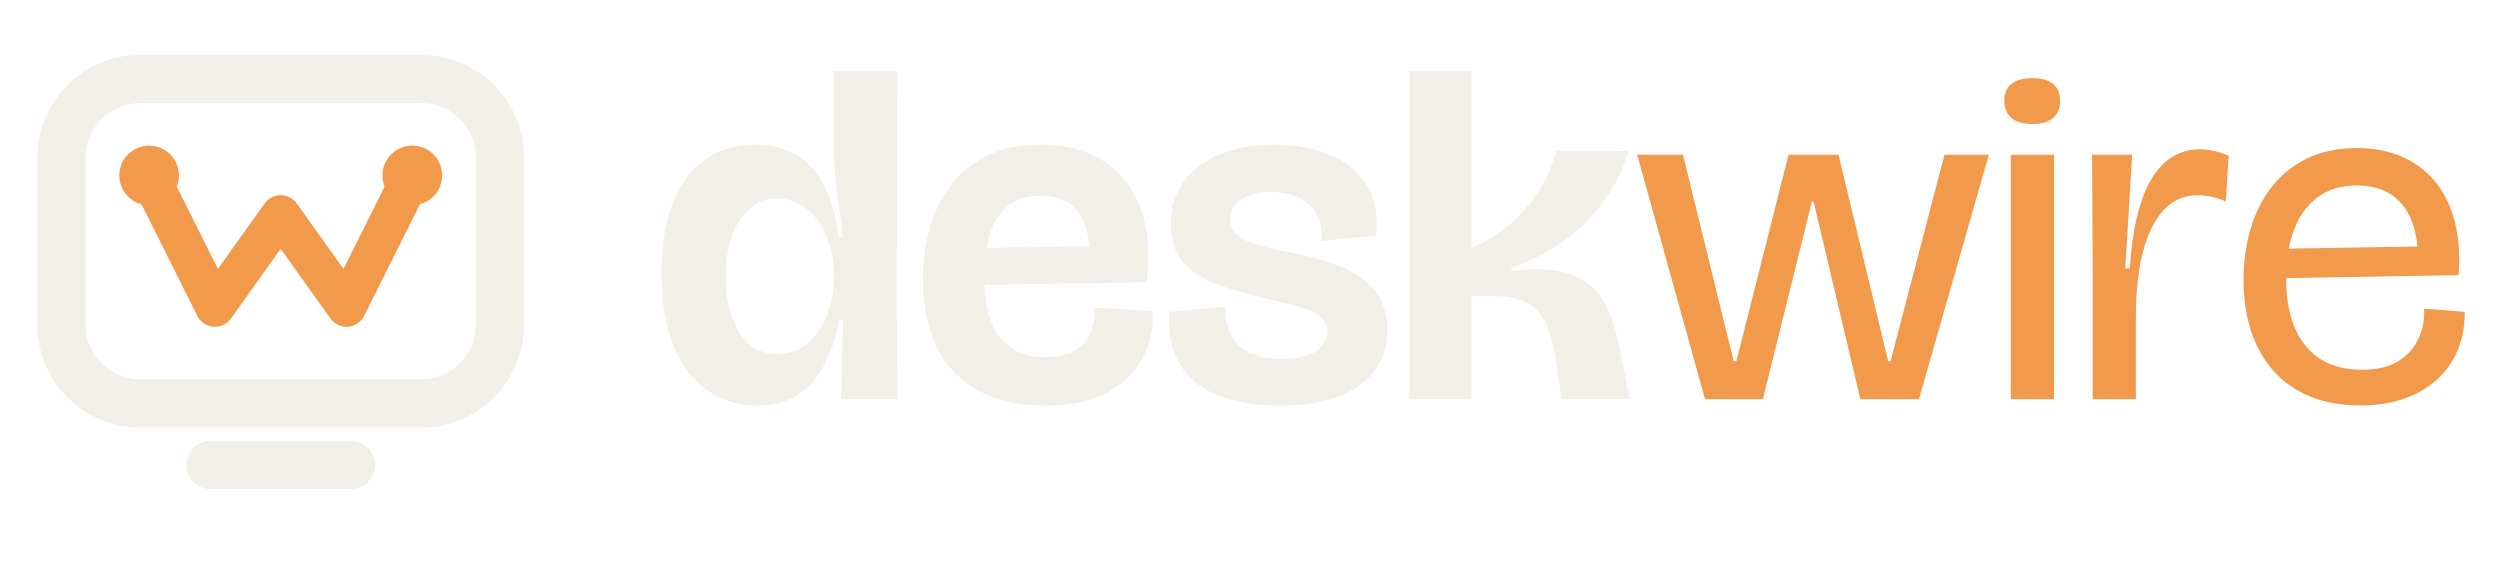
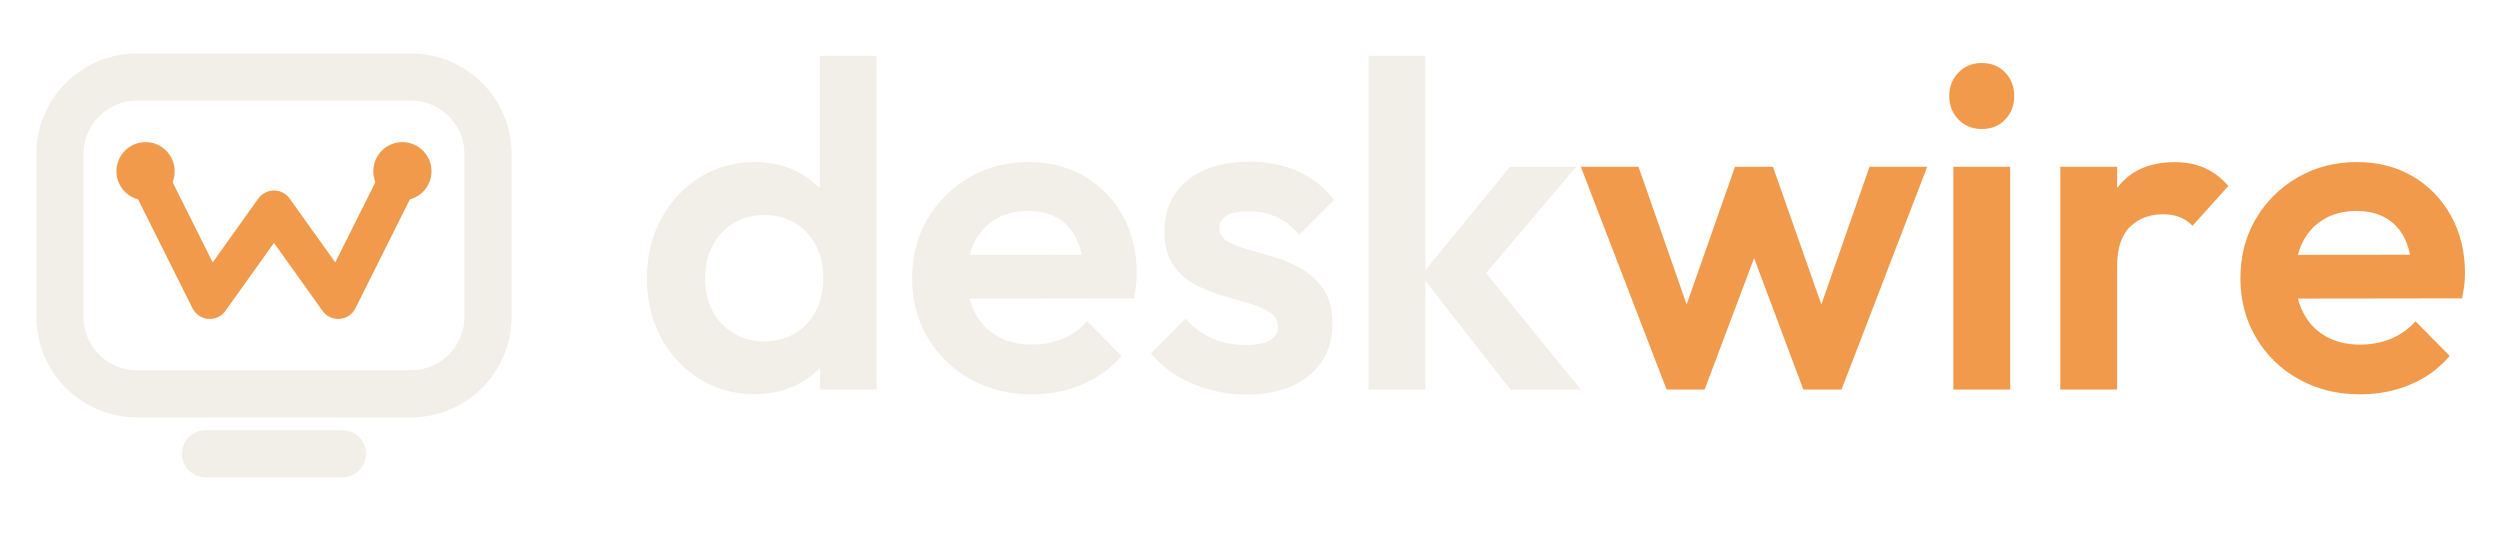
- <svg xmlns="http://www.w3.org/2000/svg" viewBox="0 0 285 64" width="285" height="64" role="img" aria-label="Deskwire">
+ <svg xmlns="http://www.w3.org/2000/svg" viewBox="0 0 292 64" width="292" height="64" role="img" aria-label="Deskwire">
  <rect x="7" y="9" width="50" height="37" rx="9" fill="none" stroke="#f2eee8" stroke-width="5.5" />
  <path d="M24 53H40" fill="none" stroke="#f2eee8" stroke-width="5.5" stroke-linecap="round" />
  <path d="M17 20L24.5 35L32 24.5L39.5 35L47 20" fill="none" stroke="#f29a4c" stroke-width="4.5" stroke-linecap="round" stroke-linejoin="round" />
  <circle cx="17" cy="20" r="3.4" fill="#f29a4c" />
  <circle cx="47" cy="20" r="3.4" fill="#f29a4c" />
-   <path d="M86.34 46.24Q83.31 46.24 80.83 44.63Q78.35 43.01 76.89 39.66Q75.42 36.32 75.42 31.15Q75.42 26.28 76.75 23.02Q78.08 19.76 80.49 18.13Q82.91 16.49 86.09 16.49Q88.72 16.49 90.68 17.61Q92.64 18.73 93.88 21.06Q95.12 23.39 95.61 27.01H96.11Q95.81 24.89 95.56 23.01Q95.3 21.14 95.17 19.48Q95.05 17.82 95.05 16.39V8.13H102.3L102.25 34.56L102.31 45.5H95.89L96.11 36.41H95.7Q95.06 39.69 93.81 41.88Q92.56 44.07 90.71 45.15Q88.86 46.24 86.34 46.24ZM88.62 40.36Q90.09 40.36 91.28 39.67Q92.48 38.98 93.31 37.75Q94.15 36.53 94.61 34.96Q95.07 33.4 95.07 31.66V31.27Q95.07 29.93 94.77 28.66Q94.48 27.38 93.93 26.3Q93.38 25.21 92.6 24.38Q91.82 23.56 90.82 23.09Q89.82 22.63 88.65 22.63Q86.77 22.63 85.44 23.81Q84.1 24.98 83.42 27Q82.73 29.02 82.73 31.59Q82.73 34.08 83.42 36.08Q84.11 38.08 85.42 39.22Q86.74 40.36 88.62 40.36Z M119.13 46.24Q115.39 46.24 112.75 45.13Q110.12 44.02 108.44 42.05Q106.77 40.07 105.99 37.46Q105.21 34.86 105.21 31.85Q105.21 28.77 106 26Q106.79 23.23 108.42 21.09Q110.06 18.96 112.6 17.72Q115.14 16.49 118.64 16.49Q122.02 16.49 124.5 17.66Q126.98 18.83 128.53 20.94Q130.07 23.06 130.62 25.92Q131.16 28.77 130.7 32.17L109.7 32.51V28.32L125.24 28.03L124.14 30.46Q124.37 27.9 123.84 26.08Q123.31 24.27 122.03 23.29Q120.76 22.31 118.64 22.31Q116.38 22.31 114.95 23.46Q113.51 24.61 112.86 26.68Q112.21 28.75 112.21 31.52Q112.21 36.17 113.98 38.45Q115.75 40.73 119.23 40.73Q120.86 40.73 121.94 40.27Q123.02 39.8 123.67 39Q124.31 38.2 124.57 37.18Q124.82 36.16 124.75 35.06L131.4 35.46Q131.51 37.44 130.89 39.35Q130.28 41.27 128.82 42.81Q127.37 44.36 124.97 45.3Q122.58 46.24 119.13 46.24Z M145.92 46.24Q143.15 46.24 140.77 45.67Q138.39 45.11 136.65 43.87Q134.92 42.62 134.01 40.56Q133.11 38.49 133.29 35.55L139.66 34.98Q139.67 37.1 140.46 38.42Q141.25 39.74 142.7 40.33Q144.15 40.92 146.15 40.92Q148.43 40.92 149.86 40.16Q151.29 39.39 151.29 37.82Q151.29 36.79 150.65 36.18Q150.01 35.57 148.63 35.13Q147.25 34.7 145.04 34.2Q142.52 33.6 140.39 32.97Q138.26 32.34 136.7 31.41Q135.14 30.48 134.3 29.06Q133.46 27.64 133.46 25.49Q133.46 22.68 134.96 20.67Q136.46 18.66 139.13 17.58Q141.81 16.49 145.33 16.49Q148.54 16.49 151.3 17.52Q154.05 18.54 155.64 20.82Q157.23 23.1 156.88 26.82L150.64 27.48Q150.8 25.62 150.09 24.38Q149.38 23.14 148.06 22.51Q146.74 21.89 144.93 21.89Q142.75 21.89 141.5 22.74Q140.25 23.58 140.25 24.95Q140.25 26.08 141.02 26.77Q141.8 27.46 143.28 27.88Q144.77 28.3 146.91 28.76Q148.77 29.12 150.74 29.66Q152.71 30.21 154.39 31.16Q156.07 32.1 157.11 33.68Q158.15 35.26 158.15 37.71Q158.15 40.3 156.72 42.23Q155.28 44.15 152.56 45.2Q149.84 46.24 145.92 46.24Z M160.68 45.5V8.13H167.75V28.28Q169.81 27.41 171.45 26.12Q173.09 24.84 174.31 23.31Q175.53 21.79 176.3 20.22Q177.06 18.65 177.39 17.22H185.61Q185.07 19.25 183.93 21.24Q182.78 23.24 181.08 25.02Q179.37 26.81 177.16 28.22Q174.95 29.63 172.31 30.49V30.92Q175.7 30.48 177.89 30.96Q180.08 31.44 181.38 32.59Q182.67 33.74 183.37 35.4Q184.08 37.06 184.48 39.02L185.81 45.5H178.02L177.34 40.92Q177.02 38.9 176.43 37.3Q175.83 35.69 174.42 34.73Q173.01 33.77 170.23 33.76L167.75 33.75V45.5Z" fill="#f2eee8" />
-   <path d="M194.37 45.5 186.64 17.64H191.86L197.64 41.18H197.95L203.89 17.64H209.59L215.25 41.18H215.52L221.67 17.64H226.73L218.76 45.5H212.08L206.75 23H206.55L200.97 45.5Z M229.23 45.5V17.64H234.16V45.5ZM231.68 14.14Q230.1 14.14 229.3 13.45Q228.49 12.76 228.49 11.51Q228.49 10.22 229.31 9.56Q230.13 8.91 231.67 8.91Q233.25 8.91 234.05 9.57Q234.85 10.24 234.85 11.55Q234.85 12.78 234.04 13.46Q233.23 14.14 231.68 14.14Z M238.57 45.5V32.27L238.5 17.64H243.07L242.28 30.6H242.79Q243.11 25.88 244.14 22.88Q245.18 19.89 246.86 18.46Q248.55 17.02 250.72 17.02Q251.52 17.02 252.37 17.2Q253.23 17.38 254.07 17.76L253.75 22.98Q252.88 22.57 252.04 22.41Q251.19 22.26 250.45 22.26Q248.29 22.26 246.73 23.88Q245.16 25.5 244.32 28.62Q243.49 31.73 243.49 36.19V45.5Z M269.1 46.22Q265.81 46.22 263.32 45.19Q260.82 44.15 259.15 42.25Q257.47 40.35 256.62 37.72Q255.76 35.1 255.76 31.87Q255.76 28.8 256.57 26.08Q257.37 23.36 258.98 21.3Q260.59 19.24 263.01 18.06Q265.43 16.88 268.67 16.88Q271.62 16.88 273.9 17.9Q276.18 18.91 277.69 20.8Q279.2 22.69 279.87 25.38Q280.55 28.06 280.28 31.37L258.81 31.73V28.38L276.68 28.08L275.62 30Q275.73 27.34 275 25.35Q274.27 23.36 272.7 22.25Q271.14 21.15 268.67 21.15Q266.02 21.15 264.22 22.48Q262.42 23.81 261.52 26.19Q260.62 28.58 260.62 31.69Q260.62 36.75 262.86 39.45Q265.09 42.15 269.26 42.15Q271.39 42.15 272.79 41.49Q274.2 40.82 275.01 39.75Q275.82 38.68 276.12 37.46Q276.43 36.25 276.34 35.19L280.98 35.55Q281 37.83 280.23 39.78Q279.47 41.72 277.94 43.16Q276.41 44.6 274.19 45.41Q271.96 46.22 269.1 46.22Z" fill="#f29a4c" />
+   <path d="M88.13 46.04Q84.56 46.04 81.71 44.26Q78.86 42.48 77.21 39.42Q75.56 36.36 75.56 32.53Q75.56 28.65 77.21 25.6Q78.85 22.54 81.7 20.74Q84.54 18.94 88.13 18.94Q91.01 18.94 93.28 20.14Q95.55 21.33 96.92 23.43Q98.29 25.52 98.34 28.18V36.72Q98.29 39.38 96.94 41.49Q95.59 43.61 93.3 44.82Q91.01 46.04 88.13 46.04ZM89.25 39.87Q91.33 39.87 92.87 38.93Q94.42 37.99 95.29 36.33Q96.16 34.67 96.16 32.49Q96.16 30.3 95.29 28.65Q94.41 26.99 92.87 26.05Q91.33 25.11 89.28 25.11Q87.23 25.11 85.68 26.06Q84.13 27 83.24 28.67Q82.34 30.33 82.34 32.49Q82.34 34.66 83.23 36.33Q84.11 37.99 85.68 38.93Q87.25 39.87 89.25 39.87ZM102.38 45.5H95.79V38.51L96.88 32.17L95.75 25.88V6.52H102.38Z M120.54 46.06Q116.54 46.06 113.37 44.3Q110.21 42.55 108.37 39.46Q106.54 36.37 106.54 32.49Q106.54 28.62 108.34 25.56Q110.14 22.5 113.24 20.71Q116.34 18.93 120.13 18.93Q123.83 18.93 126.68 20.6Q129.52 22.28 131.14 25.21Q132.77 28.15 132.77 31.9Q132.77 32.57 132.69 33.28Q132.61 33.98 132.43 34.85L110.75 34.88V29.77L129.22 29.75L126.6 31.83Q126.51 29.49 125.74 27.9Q124.98 26.32 123.56 25.48Q122.15 24.64 120.08 24.64Q117.9 24.64 116.3 25.59Q114.7 26.54 113.83 28.25Q112.96 29.97 112.96 32.36Q112.96 34.76 113.88 36.54Q114.81 38.33 116.52 39.29Q118.23 40.25 120.49 40.25Q122.48 40.25 124.14 39.56Q125.8 38.87 126.98 37.52L130.99 41.57Q129.09 43.79 126.37 44.92Q123.65 46.06 120.54 46.06Z M145.54 46.08Q143.33 46.08 141.26 45.5Q139.19 44.92 137.44 43.86Q135.7 42.79 134.43 41.29L138.47 37.22Q139.82 38.74 141.58 39.52Q143.34 40.3 145.52 40.3Q147.36 40.3 148.31 39.76Q149.26 39.22 149.26 38.19Q149.26 37.07 148.3 36.46Q147.34 35.85 145.82 35.41Q144.31 34.97 142.63 34.48Q140.95 33.99 139.44 33.15Q137.92 32.3 136.96 30.82Q136.01 29.35 136.01 27Q136.01 24.51 137.21 22.7Q138.41 20.89 140.61 19.89Q142.82 18.89 145.86 18.89Q149.05 18.89 151.59 20.01Q154.13 21.12 155.79 23.36L151.74 27.43Q150.57 26.01 149.09 25.34Q147.61 24.67 145.84 24.67Q144.17 24.67 143.28 25.17Q142.4 25.67 142.4 26.61Q142.4 27.62 143.35 28.18Q144.31 28.74 145.82 29.16Q147.34 29.57 149.01 30.09Q150.68 30.61 152.2 31.51Q153.71 32.41 154.67 33.91Q155.62 35.42 155.62 37.82Q155.62 41.62 152.9 43.85Q150.19 46.08 145.54 46.08Z M176.42 45.5 165.99 32.16 176.37 19.48H184.09L172.02 33.73L172.29 30.32L184.63 45.5ZM159.85 45.5V6.52H166.49V45.5Z" fill="#f2eee8" />
+   <path d="M194.66 45.5 184.64 19.48H191.38L197.99 38.4L195.98 38.46L202.65 19.48H207.08L213.75 38.46L211.74 38.4L218.36 19.48H225.1L215.09 45.5H210.63L203.89 27.51H205.87L199.1 45.5Z M228.15 45.5V19.48H234.79V45.5ZM231.47 15.07Q229.83 15.07 228.75 13.96Q227.67 12.85 227.67 11.22Q227.67 9.58 228.75 8.47Q229.83 7.36 231.47 7.36Q233.15 7.36 234.21 8.47Q235.26 9.58 235.26 11.22Q235.26 12.85 234.21 13.96Q233.15 15.07 231.47 15.07Z M240.64 45.5V19.48H247.28V45.5ZM247.28 31.09 244.79 29.56Q245.1 24.74 247.37 21.84Q249.64 18.94 254.02 18.94Q255.94 18.94 257.47 19.6Q259 20.27 260.27 21.72L256.08 26.38Q255.42 25.67 254.58 25.35Q253.73 25.03 252.63 25.03Q250.27 25.03 248.77 26.51Q247.28 27.98 247.28 31.09Z M275.68 46.06Q271.68 46.06 268.51 44.3Q265.35 42.55 263.52 39.46Q261.68 36.37 261.68 32.49Q261.68 28.62 263.48 25.56Q265.29 22.5 268.38 20.71Q271.48 18.93 275.28 18.93Q278.98 18.93 281.82 20.6Q284.66 22.28 286.28 25.21Q287.91 28.15 287.91 31.9Q287.91 32.57 287.83 33.28Q287.75 33.98 287.57 34.85L265.89 34.88V29.77L284.36 29.75L281.74 31.83Q281.65 29.49 280.89 27.9Q280.12 26.32 278.7 25.48Q277.29 24.64 275.22 24.64Q273.05 24.64 271.45 25.59Q269.84 26.54 268.97 28.25Q268.1 29.97 268.1 32.36Q268.1 34.76 269.03 36.54Q269.95 38.33 271.66 39.29Q273.37 40.25 275.64 40.25Q277.62 40.25 279.28 39.56Q280.94 38.87 282.13 37.52L286.13 41.57Q284.23 43.79 281.51 44.92Q278.8 46.06 275.68 46.06Z" fill="#f29a4c" />
</svg>
